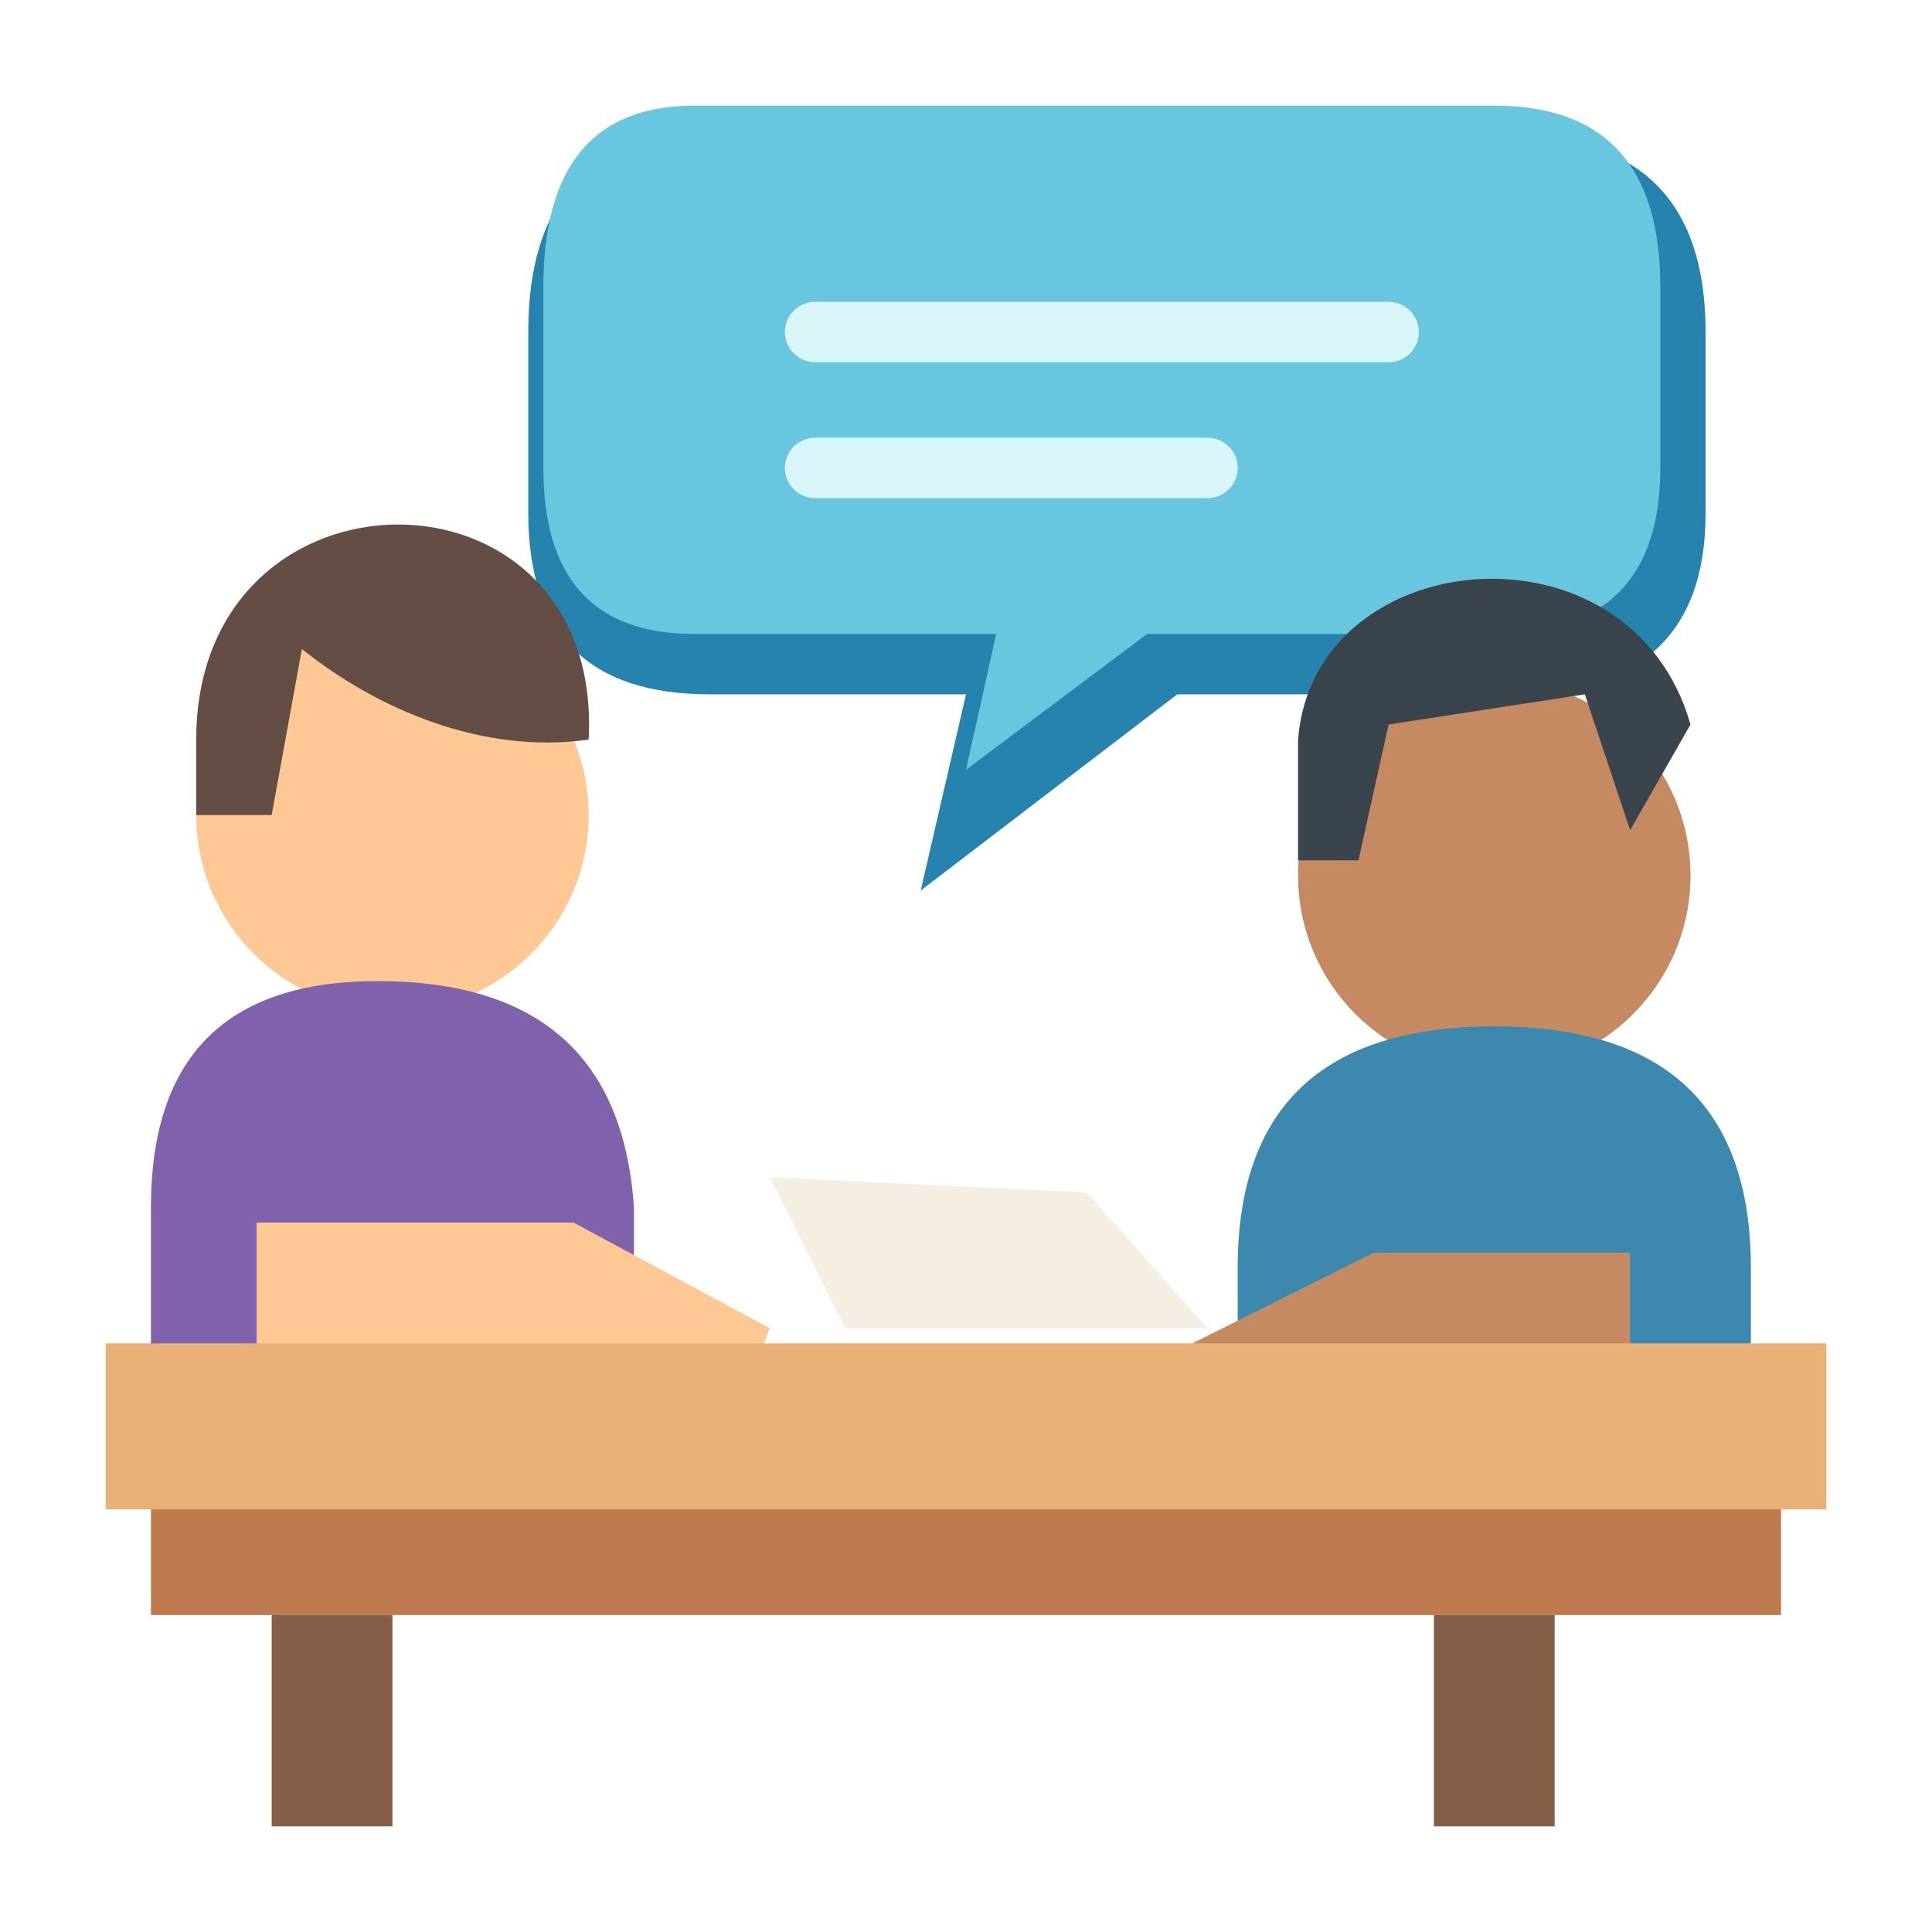
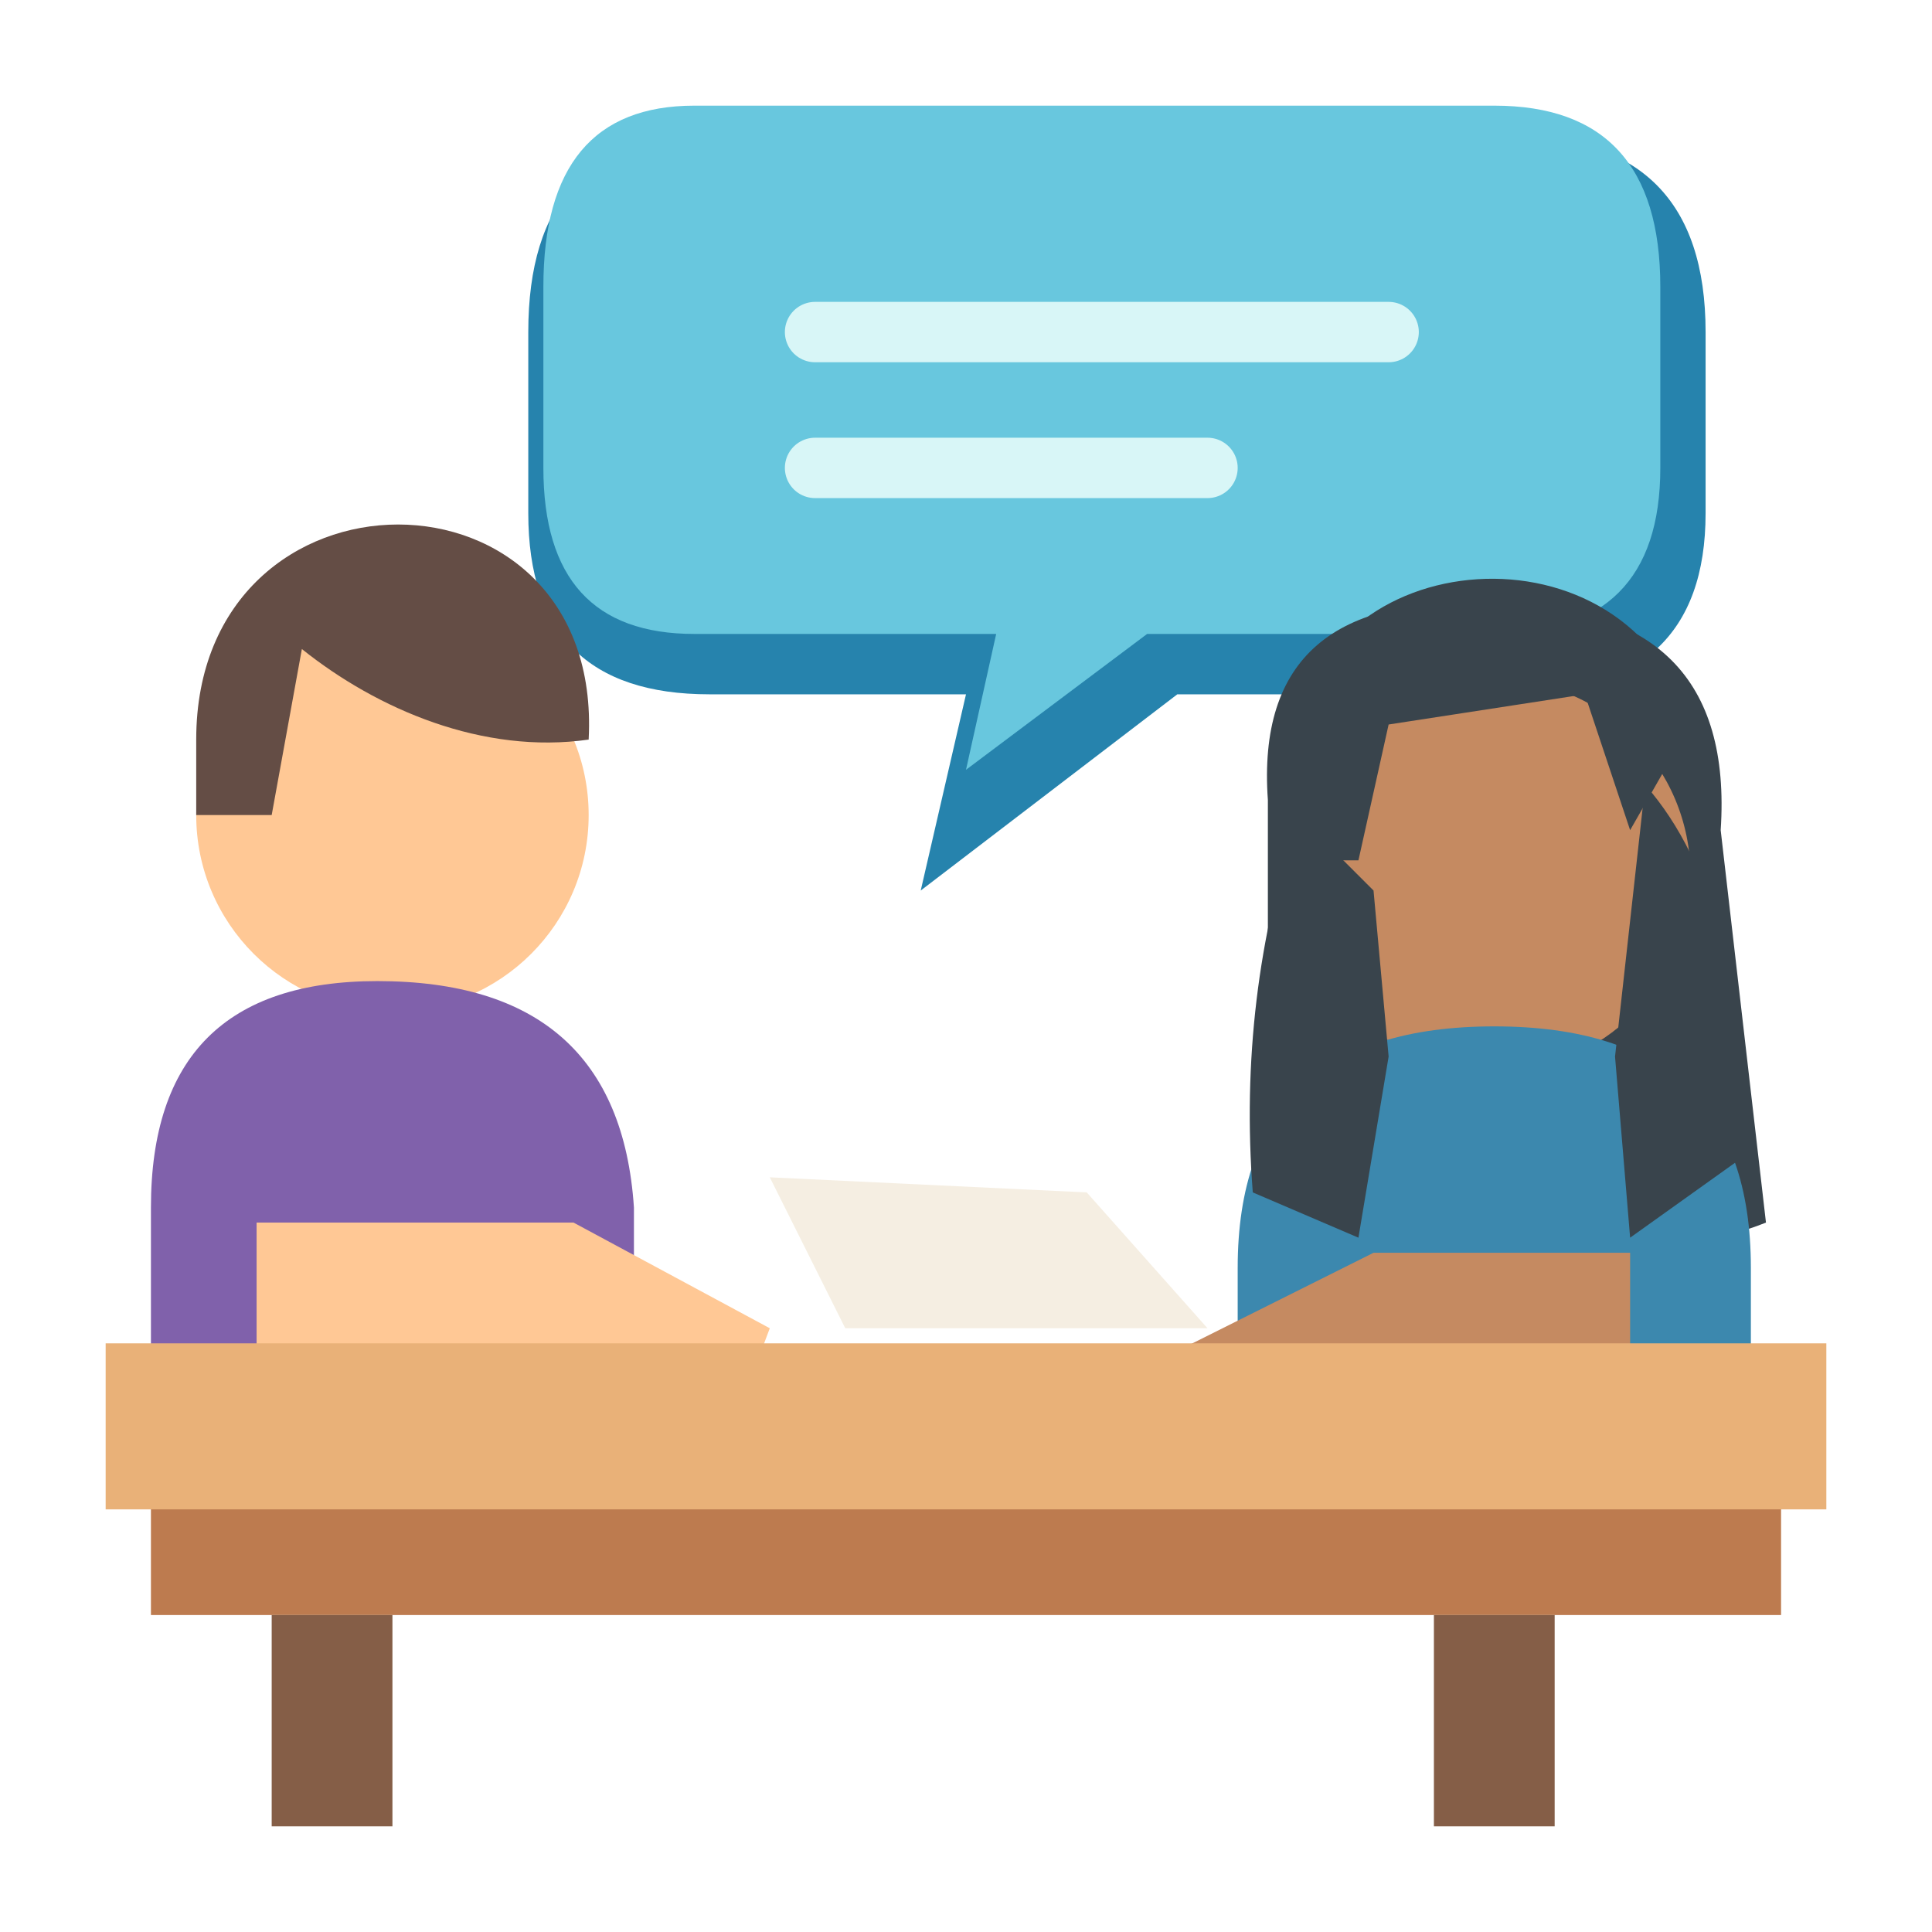
<svg xmlns="http://www.w3.org/2000/svg" viewBox="0 0 128 128" width="128" height="128">
  <path d="M47 9h53q13 0 13 13v12q0 12-13 12H78L61 59l3-13H47q-12 0-12-12V22Q35 9 47 9" fill="#2683AD" />
  <path d="M46 7h53q11 0 11 12v12q0 11-11 11H76L64 51l2-9H46q-10 0-10-11V19Q36 7 46 7" fill="#68C7DE" />
  <path d="M54 22h38M54 31h26" stroke="#D8F6F7" stroke-width="4" stroke-linecap="round" />
  <circle cx="26" cy="54" r="13" fill="#FFC895" />
  <path d="M13 54V49c0-19 27-19 26 0-7 1-14-2-19-6l-2 11z" fill="#644D45" />
  <path d="M10 90V80q0-15 15-15 16 0 17 15v12z" fill="#8061AB" />
  <path d="M17 81h21l13 7-3 8-18-6H17" fill="#FFC895" />
+   <path d="M84 79V53Q83 39 99 40Q115 40 114 55L117 81Q107 85 104 74L93 74Q90 83 84 79Z" fill="#39444C" />
  <circle cx="99" cy="58" r="13" fill="#C58A61" />
  <path d="M86 57v-8c1-13 22-15 26-1l-4 7-3-9-13 2-2 9z" fill="#39444C" />
  <path d="M82 94V84q0-16 17-16t17 16v10z" fill="#3C88AE" />
+   <path d="M86 54Q82 66 83 79L90 82 92 70 91 59ZM109 52Q116 60 115 77L108 82 107 70Z" fill="#39444C" />
  <path d="M108 83H91l-16 8 4 7 18-8h11" fill="#C58A61" />
  <path d="M10 95h108v12H10z" fill="#BD7B4F" />
  <path d="M7 89h114v11H7z" fill="#E9B178" />
  <path d="M18 107h8v14h-8m77-14h8v14h-8" fill="#855E47" />
  <path d="m51 78 21 1 8 9H56z" fill="#F5EEE2" />
</svg>
